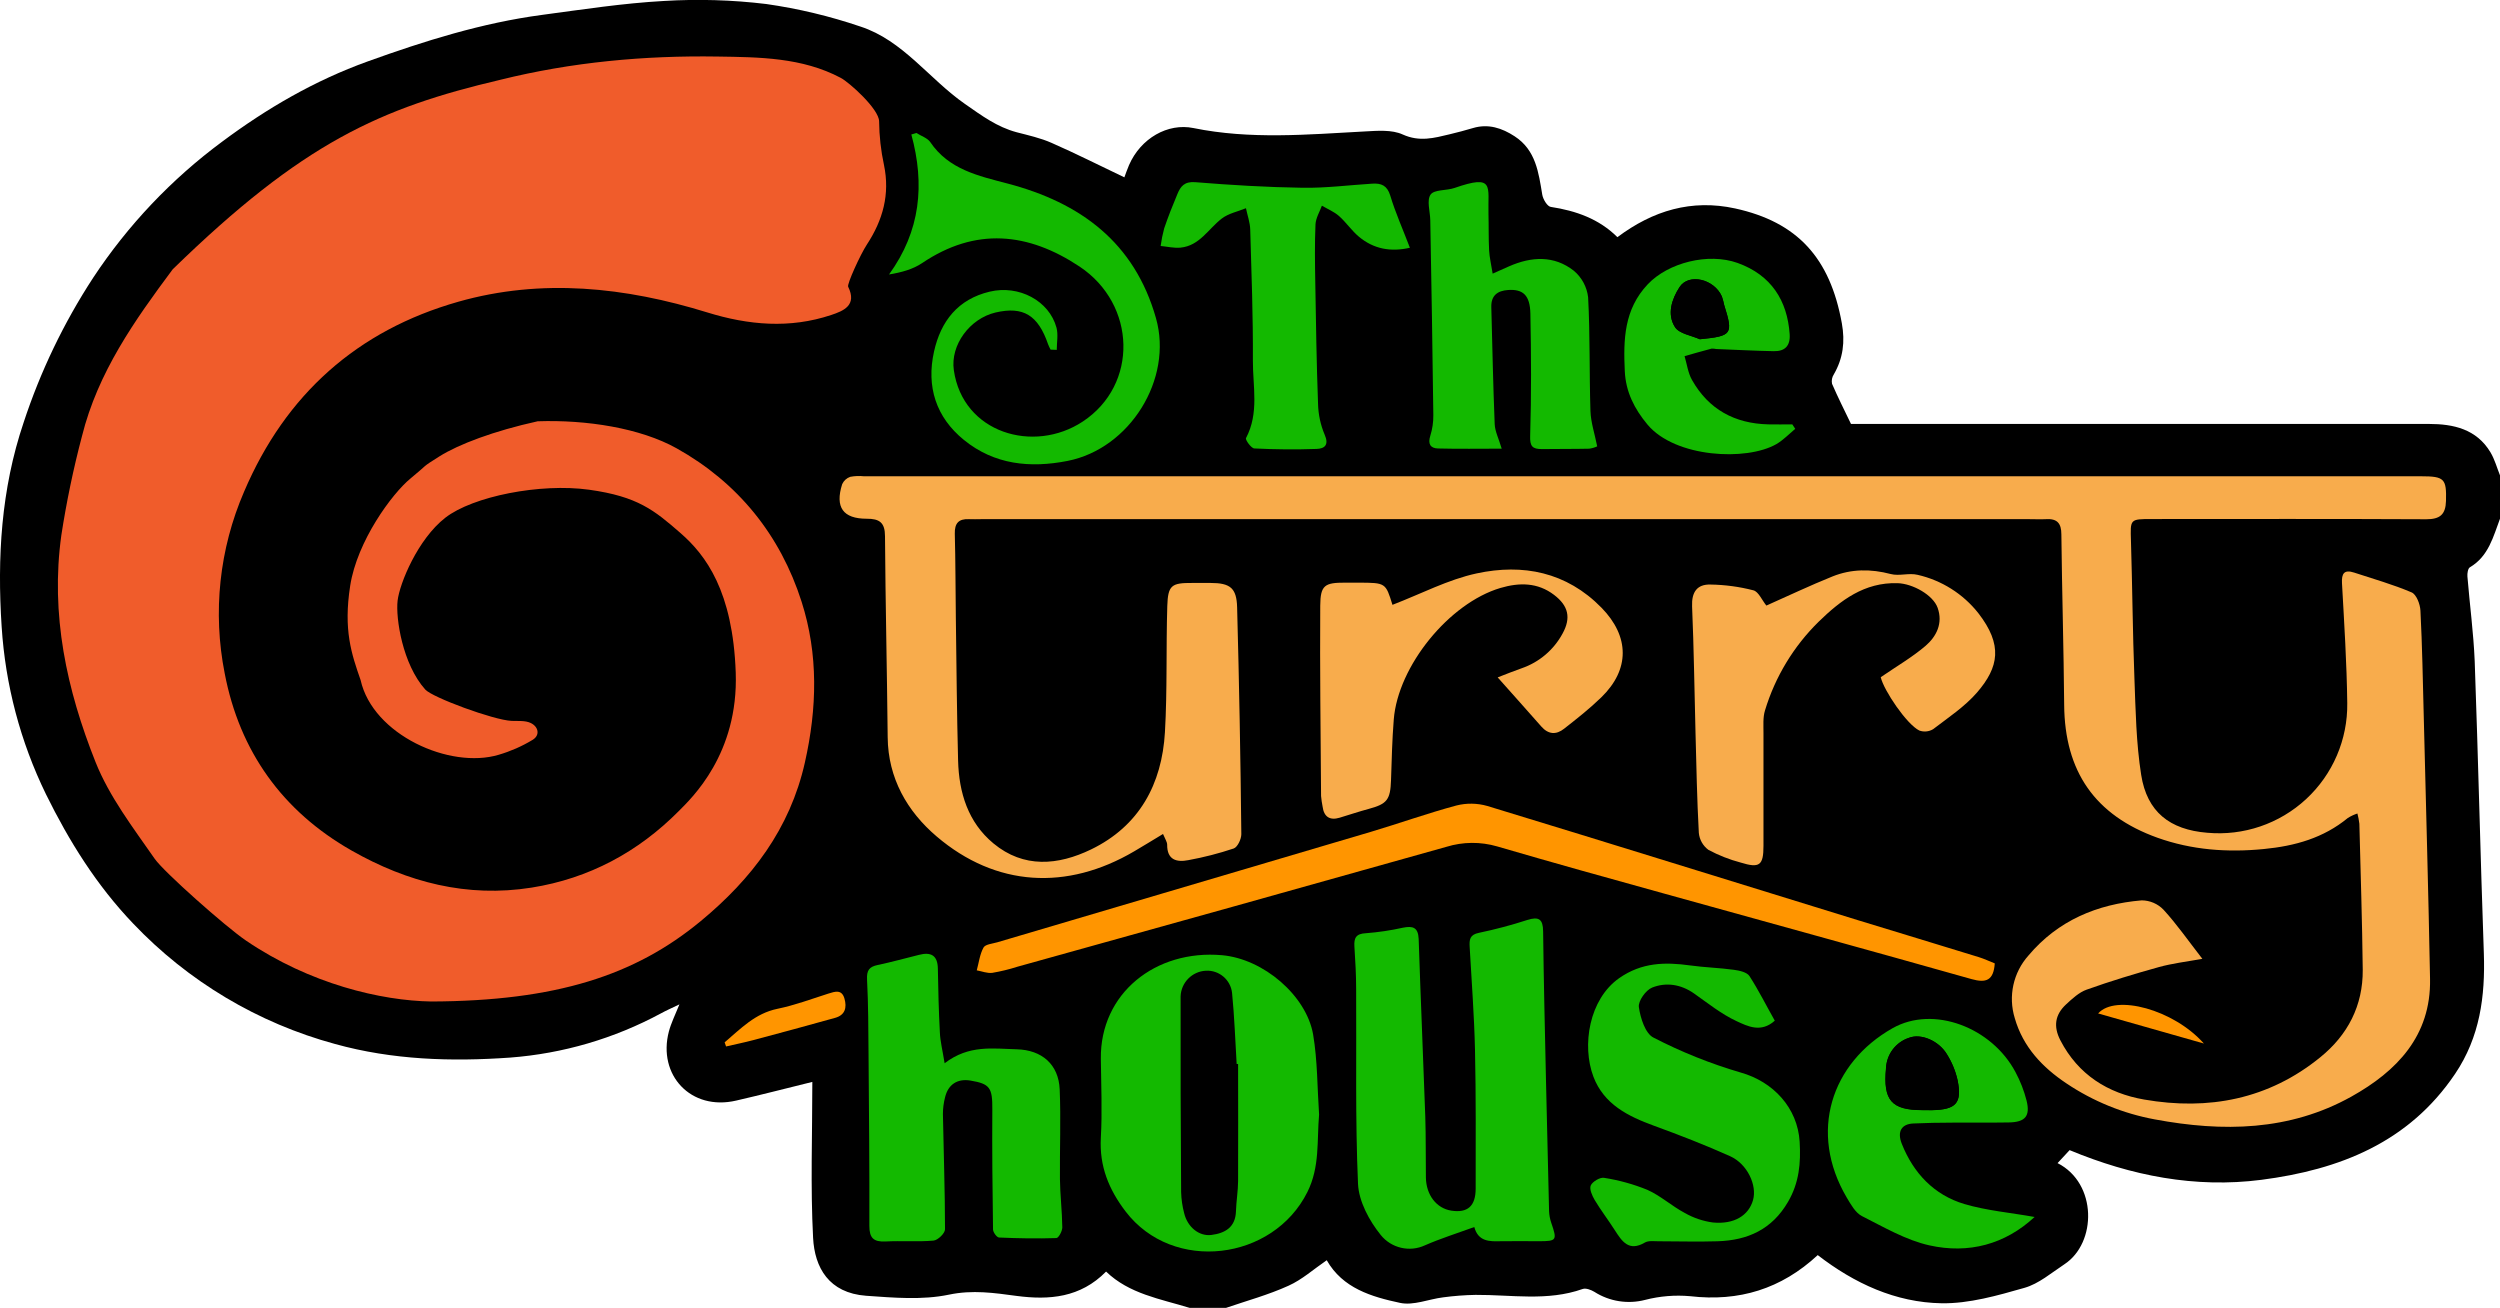
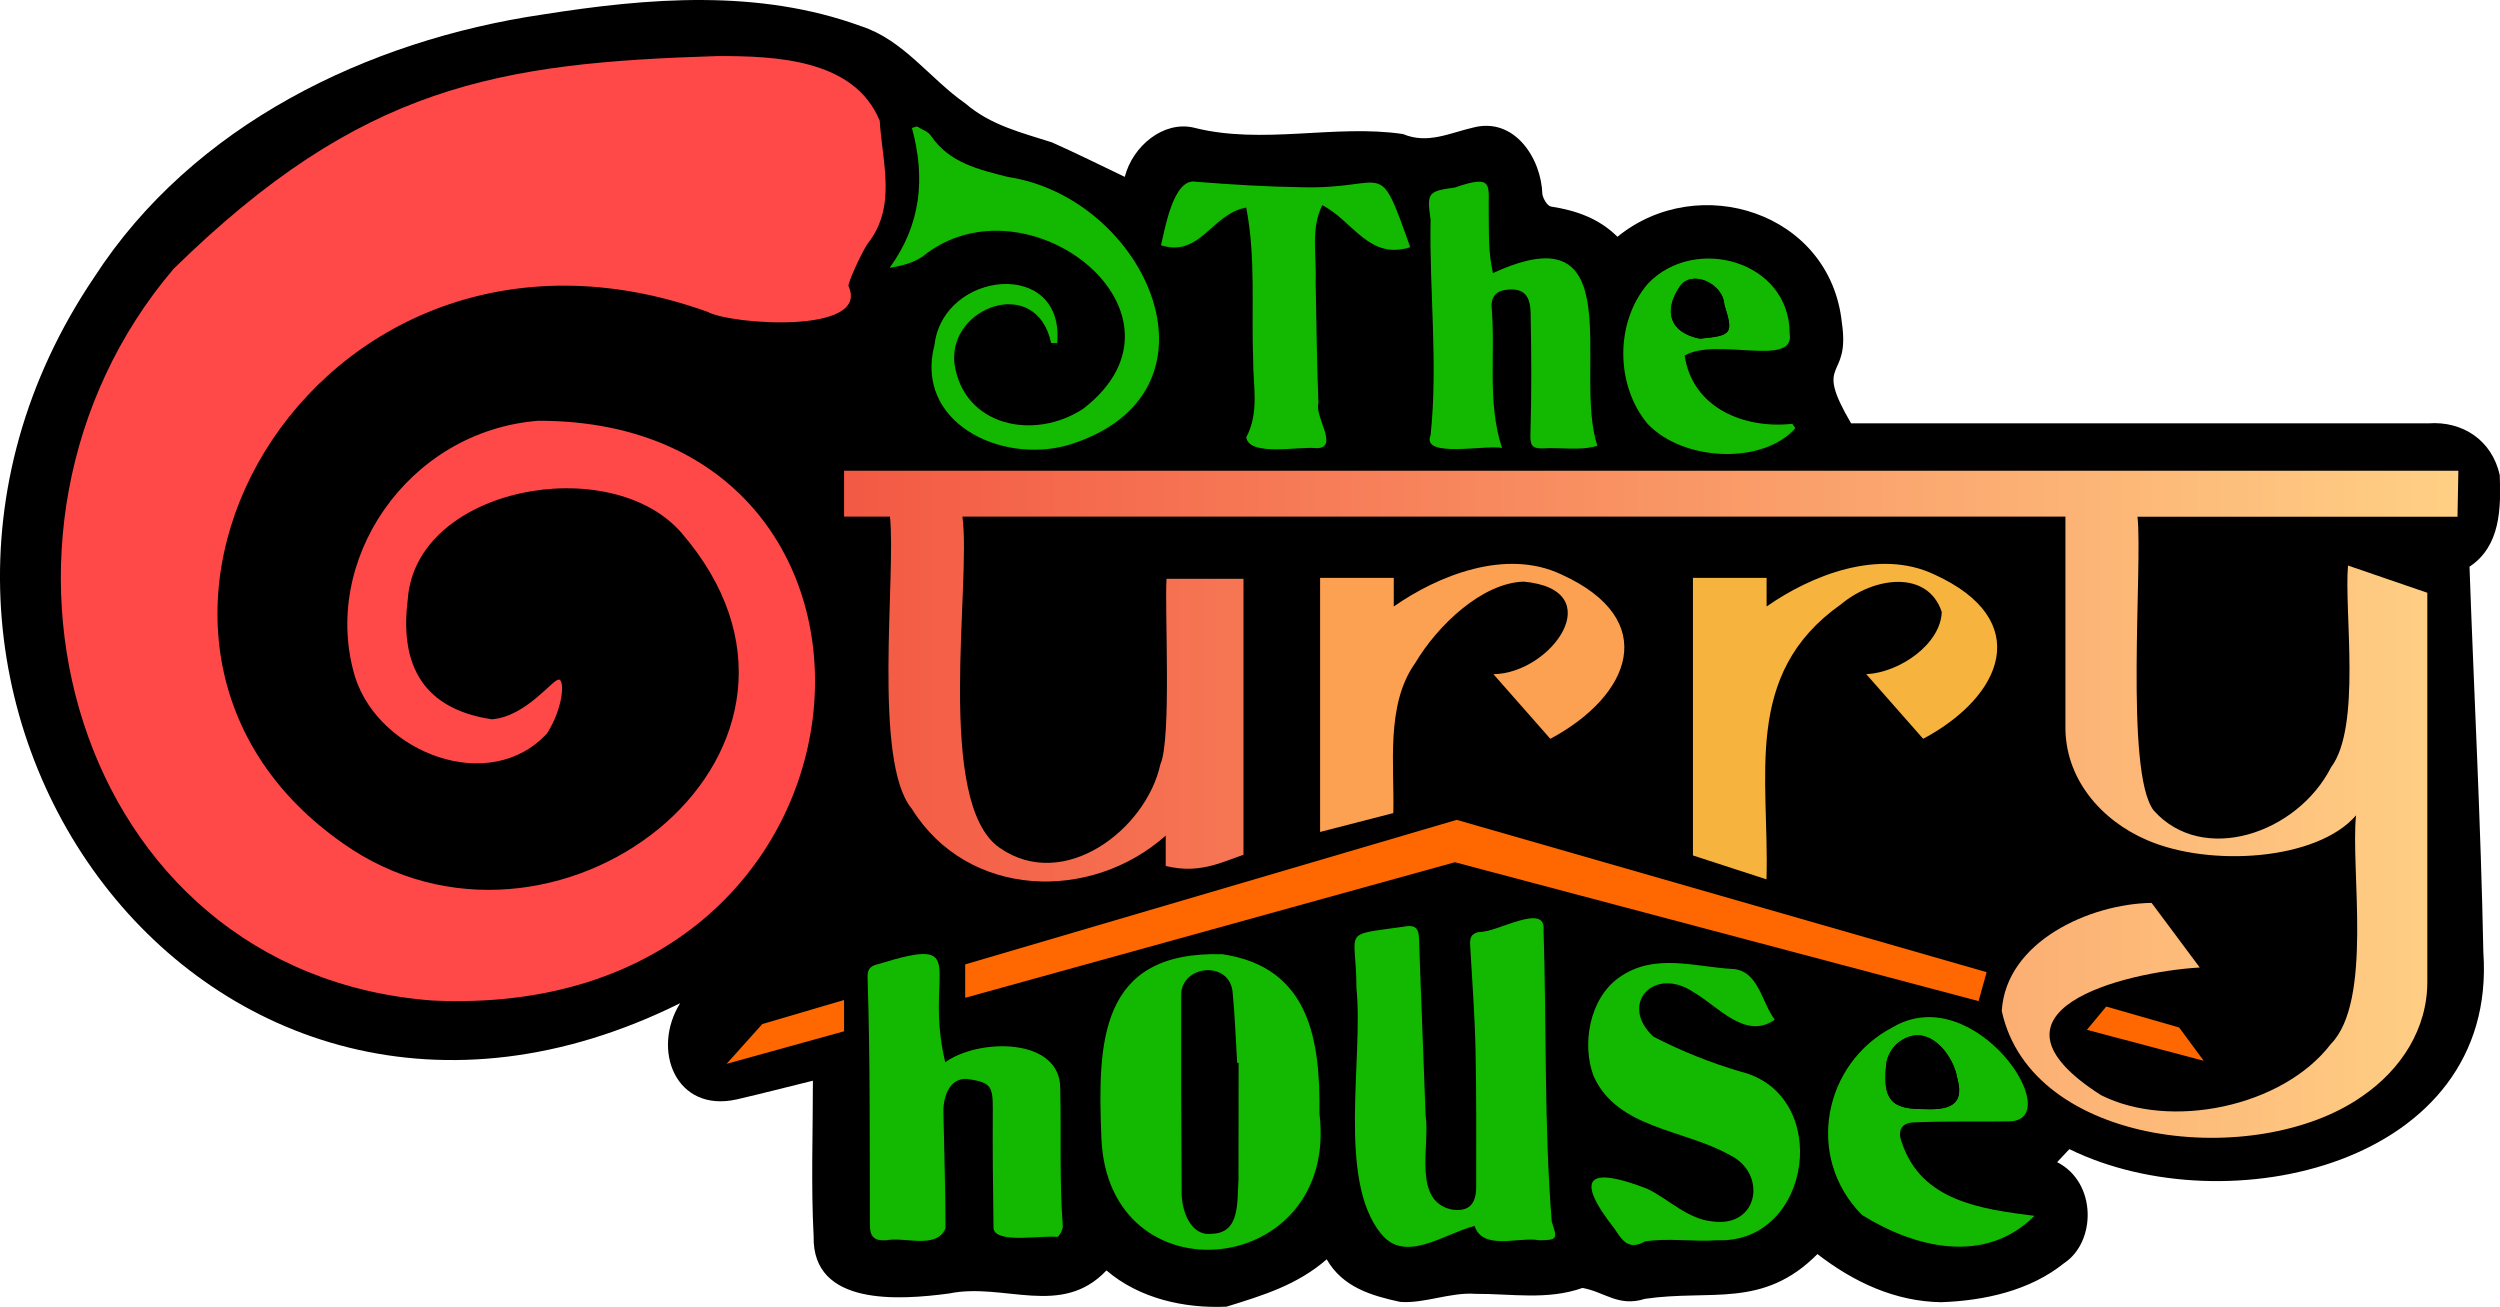
- <svg xmlns="http://www.w3.org/2000/svg" id="logo_curry_house-stroke_Image" data-name="logo curry house-stroke Image" viewBox="0 0 820.17 429.07">
-   <path d="M402,430H390c-9.62-2.95-19.8-4.57-27.38-11.9-8.43,8.59-18.66,9.39-29.27,8-7.45-1-14.49-2.06-22.31-.42-8.7,1.82-18.1,1-27.13.36-12.27-.9-16.91-9.28-17.41-19-.88-16.82-.25-33.72-.25-51.16-8.94,2.21-16.93,4.27-25,6.13-14.85,3.45-25.8-8.39-22.07-22.65.72-2.73,2-5.31,3.47-8.92-2.64,1.27-4.43,2.05-6.15,3a123.93,123.93,0,0,1-49.38,14.46c-19.25,1.37-38.55.78-57.42-4.45a143.16,143.16,0,0,1-66.28-39.54c-12-12.55-21-27-28.59-42.41a146.64,146.64,0,0,1-14.54-55c-1.48-22.56-.19-45,7.19-66.89A202.59,202.59,0,0,1,30.32,92.05,176.49,176.49,0,0,1,72.6,47.44c14.76-11,30.4-20.08,47.76-26.34C139,14.38,157.84,8.46,177.55,5.83,190.84,4.05,204.14,2,217.5,1.26a185.42,185.42,0,0,1,33.65,1A171,171,0,0,1,282,9.64c14,4.54,22.58,17.23,34.29,25.38,5.51,3.84,10.53,7.58,17,9.31,3.85,1,7.82,1.88,11.44,3.48,8,3.51,15.79,7.45,23.89,11.31.37-1,.88-2.5,1.52-4,3.84-8.83,12.74-13.89,21.13-12.17,18.63,3.81,37.37,2.13,56.12,1.12,4.2-.23,9-.65,12.57,1,5.48,2.48,10.27,1.15,15.35-.07,2.59-.61,5.16-1.31,7.71-2.06,5-1.48,9.48,0,13.64,2.72,6.95,4.52,7.85,11.87,9.06,19.16.26,1.52,1.66,3.86,2.81,4,8.26,1.27,15.8,3.92,21.84,9.93,11.68-8.75,24.33-12.53,38.61-9.43C589.41,73.8,600.13,85.53,604,107c1.09,6.06.42,11.47-2.62,16.74a4.14,4.14,0,0,0-.6,3.1c1.87,4.34,4,8.56,6.22,13.18h5.54q92,0,184,0c8.13,0,15.68,1.68,20.26,9.32,1.4,2.35,2.13,5.1,3.16,7.66v14c-2.26,6-3.76,12.42-9.93,16.06-.64.39-.88,2-.8,3,.76,9.26,2,18.49,2.39,27.75,1.15,32,1.87,63.92,3,95.87.48,14.11-1.28,27.46-9.42,39.54-15.22,22.59-38,31.47-63.54,34.78-21.77,2.81-42.69-1.33-62.94-9.74-1.31,1.4-2.62,2.82-3.95,4.26,13.06,6.63,12.9,26.2,2.24,33.19-4.25,2.8-8.38,6.39-13.1,7.73-8.87,2.53-18.14,5.21-27.2,5.06-15.06-.25-28.58-6.5-40.62-15.8-12,11.13-25.83,15.34-41.86,13.48a43.57,43.57,0,0,0-14.76,1.21,21.08,21.08,0,0,1-16.66-2.64c-1.1-.66-2.79-1.31-3.85-.93-11.54,4.09-23.38,1.86-35.11,1.93a93.09,93.09,0,0,0-10.67.81c-4.72.59-9.71,2.75-14.08,1.82-9.38-2-18.86-4.79-24.09-14-4.3,2.94-8.09,6.37-12.53,8.36C415.84,425.76,408.81,427.66,402,430Z" transform="translate(0.25 -0.94)" />
-   <path d="M141.21,329.5c-16.35-.27-39.76-5.7-60.78-20-6.75-4.6-26.92-22.51-29.92-26.81-7.09-10.19-14.89-20.38-19.42-31.75-9.45-23.72-14.85-48.38-11.21-74.45a315.35,315.35,0,0,1,6.75-32.41c5.22-21,17.28-38,29.77-54.78,42.7-41.61,68.17-52.94,107.48-62.18,23.47-5.82,47.29-8,71.25-7.63,13.62.21,27.76.26,40.45,7,2.78,1.47,12.56,10.21,12.58,14.28a71.06,71.06,0,0,0,1.6,14.31c2,9.62-.36,18.06-5.61,26.08C282,84.44,277.56,94.19,278,95c3,6.11-1.51,7.93-5.56,9.28-13.59,4.53-27.1,3.35-40.65-.84-26.89-8.31-54.33-11.28-81.68-3.51-33.11,9.41-56.65,30.35-70.29,62.33a100.75,100.75,0,0,0-6.35,59.61c4.89,25.55,18.95,45.22,41.67,58.13,18.27,10.38,37.83,15.5,59,12.14,18.88-3,35-11.71,48.31-25.13,4.21-4.24,19.61-18.73,18.67-45.42s-9.8-38.53-18.12-45.77c-8.57-7.46-14-12-30-14.22s-38.16,2.18-47.17,9.2S130.86,192.3,130.19,198s1.61,20.83,9.08,29.16c2.32,2.59,22.36,10,28.3,10.28,2.11.08,4.45-.17,6.25.67,2.56,1.19,3.22,4,.67,5.55a47,47,0,0,1-11.14,4.9c-16,4.8-41.28-6.56-45.29-24.49-3-8.62-5.69-16.42-3.42-31s13.69-30.17,19.8-35.17,3.22-3.31,9.49-7.25,17.81-8.32,32.21-11.5c16-.55,33.67,2.21,45.59,8.87,20.11,11.23,34,28.41,41,50.33,5.53,17.27,5.09,34.93,1.08,52.73-4.89,21.79-17.49,38.25-34.12,52C208.07,321,182.07,329.34,141.21,329.5Z" transform="translate(0.25 -0.94)" style="fill:#f05c2b" />
-   <path d="M381.3,274.54c-3.48,2.1-6.43,3.92-9.42,5.67-22.08,13-45.4,11.72-64.85-4.86-9.64-8.22-15.93-19.06-16.06-32.55-.22-22-.73-44-.88-65.94,0-4.49-1.82-5.76-6-5.74-7.79,0-10.45-3.78-8.05-11.34a4.52,4.52,0,0,1,2.65-2.41,15.42,15.42,0,0,1,4.47-.18H794c7.73,0,8.39.82,8.2,8.1-.12,4.49-2,6-6.47,6-30-.15-60-.08-90-.07-7.27,0-7.1,0-6.88,7.2.46,15,.56,30,1.13,44.93.4,10.62.57,21.33,2.22,31.79,1.91,12.15,9.37,18,21.67,19a42.12,42.12,0,0,0,45.94-42.52c-.16-13.12-1-26.24-1.73-39.36-.16-3.13.67-4.56,4-3.47,6.32,2.09,12.76,3.89,18.85,6.5,1.57.67,2.79,3.86,2.89,6,.58,11.47.79,23,1.08,34.45.71,28.79,1.53,57.58,2.07,86.38.34,18.68-10.93,30.27-25.79,38.57-20.29,11.33-42.2,11.65-64.54,7.48a77.16,77.16,0,0,1-28.91-11.77c-7.93-5.28-14.3-12-17-21.44a21.39,21.39,0,0,1,4.52-20.58c9.65-11.45,22.51-16.82,37.12-18.06a10,10,0,0,1,7.16,3.07c4.32,4.71,8,10,12.74,16.11-5.63,1-10,1.53-14.23,2.7-8,2.22-15.91,4.62-23.7,7.4-2.54.9-4.78,3-6.82,4.89-3.58,3.34-4.18,7.19-1.83,11.74,5.84,11.29,15.58,17.37,27.51,19.44,21.1,3.66,40.82-.08,57.78-13.89,9-7.3,14-16.92,13.91-28.67-.18-16-.7-31.95-1.11-47.92a24.15,24.15,0,0,0-.64-3.37,14.55,14.55,0,0,0-3.15,1.48c-8,6.57-17.28,9.18-27.56,10.18-12,1.18-23.6.31-34.87-3.7C687,268.4,677.11,254,676.94,232.2c-.16-18.65-.72-37.29-.92-55.94,0-3.65-1.39-5.22-5-5-1.83.09-3.67,0-5.5,0H321.63c-1.33,0-2.67.07-4,0-3.38-.15-4.73,1.34-4.64,4.79.24,9.16.22,18.32.34,27.49.21,15.65.33,31.3.74,46.95.28,10.49,3.25,20.22,11.59,27.14,9.95,8.25,21.23,7.19,32,2,15.86-7.67,23.29-21.44,24.27-38.52.79-13.75.35-27.58.77-41.37.22-6.82,1.4-7.59,8.19-7.55l6,0c6.42,0,8.56,1.63,8.72,8q1,37.2,1.38,74.42c0,1.61-1.24,4.25-2.5,4.69a108.41,108.41,0,0,1-14.89,3.83c-3.86.76-7-.09-6.94-5.11C382.63,277.12,382,276.2,381.3,274.54Z" transform="translate(0.25 -0.94)" style="fill:#f8ac4c" />
-   <path d="M483.42,403.49c-6,2.18-11.19,3.81-16.19,6a12.1,12.1,0,0,1-14.51-3.4c-3.76-4.65-7.19-11-7.45-16.78-.93-21.26-.47-42.58-.61-63.88,0-4.65-.27-9.3-.57-13.94-.18-2.82.5-4.24,3.76-4.39A85.54,85.54,0,0,0,460,305.29c3.23-.64,5-.16,5.17,3.7.64,19.44,1.49,38.87,2.17,58.31.22,6.64.11,13.29.2,19.93.08,5.74,3.47,10.13,8.33,10.88,5.34.82,8-1.44,8-7.25,0-15.16.12-30.32-.22-45.47-.26-11.28-1.11-22.54-1.75-33.81-.13-2.36,0-4,3.05-4.61a153.46,153.46,0,0,0,15.88-4.22c3.76-1.19,5.13-.28,5.17,3.76.19,16.46.59,32.91.95,49.36q.47,21.21,1,42.41a13.45,13.45,0,0,0,.73,3.86c1.95,5.68,1.79,6-4,6-4.17,0-8.33-.06-12.49,0C488.42,408.26,484.71,408.3,483.42,403.49Z" transform="translate(0.25 -0.94)" style="fill:#13b900" />
-   <path d="M432.5,366.6c-.75,8.59.3,17.13-3.83,25.4-11.28,22.62-44.12,26.65-59.61,6.43-5.5-7.18-8.69-14.89-8.16-24.23.49-8.62.09-17.29,0-25.95-.23-21.42,17.92-35.85,39.75-33.94,13.62,1.2,27.67,13.25,29.89,26C432,348.92,431.9,357.82,432.5,366.6ZM405.93,350l-.47,0c-.47-7.77-.74-15.57-1.51-23.32a8.2,8.2,0,0,0-8.59-7.28,8.74,8.74,0,0,0-8.29,8.4q-.06,32.13.17,64.26a30.52,30.52,0,0,0,1,6.9c1.08,4.52,4.88,7.65,8.93,7.13,4.47-.57,7.9-2.49,8.06-7.78.1-3.31.68-6.61.7-9.92C406,375.56,405.93,362.77,405.93,350Z" transform="translate(0.25 -0.94)" style="fill:#13b900" />
-   <path d="M309.65,349.76c8-6.15,15.92-4.77,23.63-4.58,8.31.2,13.78,5,14.12,13.16.42,9.77,0,19.58.08,29.36.07,5.31.71,10.6.78,15.91,0,1.21-1.22,3.48-1.94,3.5-6.26.21-12.53.1-18.79-.18-.75,0-2-1.73-2-2.66-.19-13.13-.32-26.26-.23-39.39.05-7.06-.75-8.37-7.17-9.44-4.28-.71-7.35,1.26-8.35,5.55a22,22,0,0,0-.69,5.39c.23,12.62.68,25.24.69,37.86,0,1.3-2.36,3.58-3.77,3.7-5.22.46-10.51,0-15.76.29-3.85.18-5.3-1.1-5.29-5.11.06-18.8-.12-37.61-.27-56.42-.06-8.14-.07-16.29-.49-24.42-.15-3,.71-4.18,3.51-4.76,4.54-.95,9-2.2,13.53-3.32,3.85-1,6.12.09,6.19,4.5.11,7,.29,14,.66,20.94C308.21,342.53,308.94,345.39,309.65,349.76Z" transform="translate(0.25 -0.94)" style="fill:#13b900" />
-   <path d="M654.17,317c-.4,5.61-2.82,6.5-7.62,5.15-33.76-9.54-67.6-18.8-101.4-28.21-18.1-5-36.2-10.05-54.23-15.32a29,29,0,0,0-16.63.13q-70.37,19.8-140.79,39.35a59.37,59.37,0,0,1-8.22,2c-1.63.21-3.39-.51-5.09-.82.69-2.52,1-5.27,2.22-7.48.61-1.09,2.95-1.26,4.55-1.73Q388.19,292,449.42,273.86c9.4-2.8,18.66-6.12,28.12-8.66a19.49,19.49,0,0,1,10.17.16c40.57,12.35,81.06,25,121.59,37.47,13.18,4.07,26.4,8,39.59,12.1C650.74,315.5,652.51,316.35,654.17,317Z" transform="translate(0.25 -0.94)" style="fill:#ff9500" />
-   <path d="M579.24,199.61c7.18-3.19,14.35-6.6,21.7-9.56,6.18-2.48,12.55-2.51,19.09-.79,2.76.74,6-.43,8.81.26a35.44,35.44,0,0,1,19.91,12.54c8.15,10.5,6.73,17.76-.34,26-4.06,4.7-9.47,8.28-14.47,12.1a5.24,5.24,0,0,1-4.53.44c-4.11-2-11.66-13.16-12.65-17.49,5.08-3.5,10.22-6.47,14.66-10.25,3.63-3.1,5.82-7.46,4-12.53-1.48-4.17-8.13-7.92-13.15-8.07-10.87-.33-18.69,5.64-25.86,12.63A68.65,68.65,0,0,0,578.79,234c-.72,2.31-.49,4.95-.5,7.43,0,12.33,0,24.65,0,37,0,6.42-1.27,7.41-7.47,5.49a48.62,48.62,0,0,1-10.61-4.18,7.85,7.85,0,0,1-3.13-5.57c-.6-11-.8-21.94-1.09-32.91-.36-13.8-.53-27.61-1.12-41.4-.19-4.69,1.65-7.26,6-7.15A59.94,59.94,0,0,1,575,194.61C576.68,195.07,577.79,197.83,579.24,199.61Z" transform="translate(0.25 -0.94)" style="fill:#f8ac4c" />
-   <path d="M582,335.79c-4.52,4.08-8.94,1.82-12.51.17-5-2.32-9.44-5.9-14-9.11-4.3-3-9.14-3.74-13.72-1.92-2.09.83-4.65,4.44-4.36,6.42.52,3.6,2.11,8.67,4.81,10a160.57,160.57,0,0,0,28.55,11.44c10.72,3,18.73,11.59,19.39,22.76.41,6.94-.15,13.39-3.81,19.67-5.27,9.07-13.24,12.63-23.11,12.94-6.47.21-13,0-19.44,0-1.49,0-3.26-.26-4.42.42-5.24,3.08-7.5-.36-9.87-4.06-2.13-3.34-4.56-6.5-6.59-9.89-.85-1.43-1.82-3.62-1.28-4.81s3-2.72,4.35-2.47a63.82,63.82,0,0,1,14.21,3.94c4.35,1.94,8,5.32,12.28,7.59a25.52,25.52,0,0,0,9.22,3.12c7,.67,11.73-2.31,13.16-7.34,1.38-4.87-1.85-11.86-7.52-14.41-8.17-3.67-16.55-6.91-25-10s-16.4-7-19.84-16.08c-3.87-10.27-1.42-25.42,8.46-32.34,7.39-5.17,15.05-5.31,23.3-4.16,4.75.66,9.58.78,14.33,1.43,1.8.25,4.26.78,5.1,2.05C576.72,325.85,579.22,330.87,582,335.79Z" transform="translate(0.25 -0.94)" style="fill:#13b900" />
-   <path d="M456.57,199.37c9.4-3.61,18.24-8.3,27.65-10.32,15.15-3.26,29.46-.46,40.93,11.26,9.24,9.44,9.35,20.27-.07,29.41-3.8,3.7-8,7-12.19,10.28-2.58,2.06-5.17,1.92-7.48-.71-4.58-5.21-9.21-10.37-14.32-16.12,3-1.17,5.45-2.14,7.89-3a24.16,24.16,0,0,0,13.39-11.37c2.85-5.17,1.94-9.1-2.77-12.69C504.21,192,498.22,192,492,193.83c-16.85,5-33.6,25.6-35,43.15-.53,6.62-.68,13.27-.9,19.91-.22,6.43-1.28,7.8-7.33,9.43-3.21.86-6.36,1.94-9.55,2.89s-5.14-.27-5.57-3.67a32,32,0,0,1-.5-3.46c-.14-20.82-.41-41.64-.27-62.45.05-6.74,1.47-7.56,8.21-7.54h4.49C454.34,192.13,454.34,192.14,456.57,199.37Z" transform="translate(0.25 -0.94)" style="fill:#f8ac4c" />
-   <path d="M344.41,115.64a17.09,17.09,0,0,1-.81-1.74c-3.3-9.6-8.15-12.54-17.24-10.44-8.49,2-14.86,10.69-13.69,18.91,2.94,20.66,26.2,27.47,42.28,16.88,18.32-12.06,17.62-38.43-1-50.84-16.91-11.25-34.14-13-51.71-1.14-3,2-6.57,3-10.83,3.72,10.35-14.26,11.79-29.57,7.32-45.93l1.66-.5c1.54,1,3.61,1.63,4.55,3,6.08,9,15.81,11.08,25.27,13.57,24,6.29,41.75,19.34,48.78,44.2,5.66,20-8.58,42.8-29,46.82-12.32,2.42-24,1.25-34-6.87-9.18-7.46-12.38-17.49-9.82-29,2.23-10,7.86-17.18,18.27-19.66,9.59-2.29,19.52,3,21.91,11.81.61,2.27.09,4.85.09,7.29Z" transform="translate(0.25 -0.94)" style="fill:#13b900" />
-   <path d="M492.41,148.13c-7.36,0-14.15.12-20.93-.06-2.46-.07-3.35-1.51-2.5-4.15a21.75,21.75,0,0,0,1-6.81c-.25-21.3-.62-42.61-1-63.91-.05-2.88-1.23-6.52.1-8.42,1.2-1.71,5.2-1.26,7.83-2.17,13.31-4.62,10.91-.57,11.16,8.46.11,4,0,8,.21,12,.12,2.29.68,4.57,1.16,7.64,2-.9,3.71-1.66,5.42-2.41,7.33-3.21,14.73-3.62,21.2,1.45a13.38,13.38,0,0,1,4.7,8.71c.67,12.42.37,24.89.77,37.33.12,3.73,1.38,7.41,2.21,11.59a9.18,9.18,0,0,1-2.64.76c-5.16.12-10.32.05-15.49.13-3.14,0-4-.89-3.86-4.44.41-13.32.33-26.65.07-40-.12-6.07-2.44-8.08-7.3-7.75-3.51.24-5.62,1.81-5.52,5.61.35,12.81.59,25.62,1.11,38.41C490.22,142.51,491.44,144.84,492.41,148.13Z" transform="translate(0.25 -0.94)" style="fill:#13b900" />
-   <path d="M462.29,82.22c-6.27,1.44-11.86.43-16.71-3.61-2.4-2-4.2-4.73-6.56-6.81-1.61-1.42-3.71-2.27-5.6-3.38-.73,2-2,4.07-2.1,6.14-.28,6.31-.18,12.65-.07,19,.22,13.3.42,26.6.91,39.89a27.71,27.71,0,0,0,2.16,10.07c1.5,3.39,0,4.61-2.63,4.7-6.81.24-13.64.18-20.45-.16-1-.05-3-2.84-2.72-3.39,4.37-8.24,2.21-17,2.26-25.54.08-14.29-.45-28.59-.87-42.88-.07-2.35-.92-4.68-1.4-7-2.67,1.09-5.71,1.69-7.92,3.38-4.4,3.37-7.28,8.93-13.54,9.55-2.13.21-4.35-.34-6.53-.54a45.48,45.48,0,0,1,1.16-5.78C383,72,384.44,68.33,386,64.64c1.05-2.57,2.33-4.22,5.89-3.93,11.71.95,23.47,1.66,35.22,1.83,7.61.12,15.23-.87,22.85-1.35,2.91-.18,4.85.56,5.88,3.88C457.54,70.73,460,76.19,462.29,82.22Z" transform="translate(0.25 -0.94)" style="fill:#13b900" />
-   <path d="M667.23,400.19c-9.68,9-21.65,12.18-34.48,9.32-7.73-1.72-15-6-22.16-9.61-2.15-1.09-3.65-3.84-5-6.1-12.56-21.36-5.16-44.12,15.07-55.55,13.4-7.57,32.55-.27,40.33,14.46A41.22,41.22,0,0,1,664.6,362c1.27,5.12-.43,7.09-5.84,7.18-6.16.11-12.32,0-18.48.06-4.28,0-8.57.09-12.86.28-3.85.18-5.35,2.65-3.74,6.7,3.83,9.61,10.56,16.73,20.46,19.71C651.46,398.1,659.23,398.76,667.23,400.19Zm-36.72-35.05c1,0,2,0,3,0,7.94-.16,10-2.31,8.43-9.87a27.16,27.16,0,0,0-3.55-8.56c-2.61-4.31-8.43-6.85-12.39-5.3a11,11,0,0,0-7.53,10C617.52,361.85,620.19,365.17,630.51,365.14Z" transform="translate(0.25 -0.94)" style="fill:#13b900" />
-   <path d="M588.71,141.62c-2,1.68-3.9,3.67-6.15,5-9.82,5.67-33.24,4.49-42.33-6.4-4.31-5.17-7.12-10.72-7.44-17.53-.48-10.31-.26-20.23,7.53-28.48,6.73-7.11,19.85-10.44,29.49-7,11.1,4,16.29,12.39,17.07,23.32.27,3.89-1.56,5.69-5.2,5.62-6.31-.12-12.62-.46-18.93-.71a5.47,5.47,0,0,0-1.48-.13c-3,.78-5.92,1.64-8.87,2.47.78,2.62,1.12,5.49,2.44,7.81,5.45,9.66,14,14.3,25,14.57,2.63.07,5.27,0,7.9,0Zm-31.3-29.38c10.59-1.07,11-1.61,8-11.17a26.89,26.89,0,0,0-.77-2.87c-2.54-5.74-10.85-7.72-13.89-3.07-2.58,4-4.2,8.94-1.47,13.16C550.7,110.45,554.62,111,557.41,112.24Z" transform="translate(0.25 -0.94)" style="fill:#13b900" />
-   <path d="M237.48,342.9c5.24-4.45,10-9.5,17.31-11,5.68-1.17,11.18-3.22,16.74-5,2.19-.69,4.37-1.43,5.25,1.61s.19,5.43-3,6.34c-9,2.52-17.94,4.93-26.94,7.33-2.94.78-5.93,1.38-8.89,2.07Z" transform="translate(0.25 -0.94)" style="fill:#ff9500" />
-   <path d="M722.78,343.29l-34.7-9.87C693.76,327,712.84,332.1,722.78,343.29Z" transform="translate(0.25 -0.94)" style="fill:#ff9500" />
-   <path d="M405.93,350c0,12.79.05,25.58,0,38.36,0,3.31-.6,6.61-.7,9.92-.16,5.29-3.59,7.21-8.06,7.78-4.05.52-7.85-2.61-8.93-7.13a30.52,30.52,0,0,1-1-6.9q-.19-32.13-.17-64.26a8.74,8.74,0,0,1,8.29-8.4,8.2,8.2,0,0,1,8.59,7.28c.77,7.75,1,15.55,1.51,23.32Z" transform="translate(0.25 -0.94)" style="fill:none" />
-   <path d="M630.51,365.13c-10.32,0-13-3.28-12-13.7a11,11,0,0,1,7.53-10c4-1.55,9.78,1,12.39,5.3a27.16,27.16,0,0,1,3.55,8.56c1.52,7.56-.49,9.71-8.43,9.87C632.5,365.16,631.51,365.14,630.51,365.13Z" transform="translate(0.25 -0.94)" />
-   <path d="M557.41,112.24c-2.79-1.27-6.71-1.79-8.12-3.95-2.73-4.22-1.11-9.21,1.47-13.16,3-4.65,11.35-2.67,13.89,3.07a26.89,26.89,0,0,1,.77,2.87C568.4,110.63,568,111.17,557.41,112.24Z" transform="translate(0.25 -0.94)" />
+ <svg xmlns="http://www.w3.org/2000/svg" id="logo_curry_house-stroke_Image" data-name="logo curry house-stroke Image" viewBox="0 0 812.46 424.72">
+   <defs>
+     <linearGradient id="linear-gradient" x1="278.78" y1="264.63" x2="803.4" y2="264.63" gradientUnits="userSpaceOnUse">
+       <stop offset="0" stop-color="#f35944" />
+       <stop offset="1" stop-color="#ffd085" />
+     </linearGradient>
+   </defs>
+   <path d="M403.05,427.86c-13.72.61-28.29-2.62-39-11.78-14.63,15.48-33.3,3.84-51.06,7.48-16.32,2.19-44.54,4.19-44.1-18.5-.87-16.65-.24-33.38-.24-50.64-8.85,2.18-16.76,4.23-24.72,6.07-19.84,4.47-27.89-16.08-18.42-31.26C71.31,405.77-56.26,228.44,35.11,93.28c32-49.48,88.72-76.94,145.76-85.36,34.34-5.43,70.07-8.37,103.38,3.78,13.91,4.5,22.35,17.05,33.95,25.13,8.24,7.1,18.17,9.45,28.14,12.65C354.25,53,362,56.86,370,60.69c2.59-10.09,12.64-18.29,22.42-16,22.41,5.7,45.85-1.2,68,2.08,8,3.38,15.21-.36,22.83-2.11,13.4-3.48,22.12,10,22.47,21.67.25,1.5,1.64,3.82,2.78,4,8.18,1.26,15.65,3.88,21.62,9.83,26.28-21.45,69.16-8,72.93,27.94,2.84,19.26-9.52,11.31,3,32.69q93.76,0,187.61,0c11.15-.81,20.67,5.52,23.19,16.81.41,10.72.28,23.11-9.83,29.77,1.45,41.09,3.7,83.7,4.5,125.35,4.81,69.11-83.41,89-134.54,63.94L673,380.89c12.93,6.56,12.77,25.94,2.22,32.86-11.19,9-26,12.15-39.9,12.66-14.91-.24-28.3-6.44-40.21-15.64-17.76,17.86-34.59,11.4-56.06,14.54-8.55,2.76-13.16-2.28-20.3-3.54-11.43,4.05-23.15,1.85-34.76,1.92-8.12-.61-16.77,3.25-24.5,2.61-9.29-2-18.68-4.75-23.86-13.83C426.08,420.8,414.85,424.22,403.05,427.86Z" transform="translate(-4.47 -3.21)" />
+   <path d="M144.89,328.36C27.58,319.42-11.89,176,60.93,90.53c60.93-59.67,105.24-66.89,176.94-69.11,18.37,0,44.28.88,52.5,21.07.85,13.83,5.59,27.95-4,40-2.14,3.28-6.53,12.93-6.13,13.74,7.1,15.69-38.15,12.5-45.75,8.35C105.26,58.09,18.39,213.63,119,279.36c69.27,44.53,166.92-33.72,106.8-103.15-23.16-26.31-86.26-14.8-88.82,21.84-2.36,18.78,2.91,35.26,27.33,38.92,11.22-.85,20-13.37,21.87-12.9s1.21,9.42-3.94,17.49c-18.62,20.2-54.36,6.39-62.31-18.15-11.52-37.57,16.74-80.1,59.5-83.46C311,139.87,297.07,335.69,144.89,328.36Z" transform="translate(-4.47 -3.21)" style="fill:#ff4848" />
+   <path d="M483.69,401.61c-10.15,2.66-22.59,12.3-30.4,2.54-14.32-17.55-5.66-56.92-8-79.86,0-19.34-5.35-17,15.22-19.9,3.19-.63,5-.15,5.11,3.67.64,19.24,1.48,38.48,2.15,57.72,1.5,9.65-4.36,27.66,8.44,30.5,5.3.81,7.95-1.42,8-7.18,0-15,.11-30-.22-45-.25-11.16-1.1-22.31-1.73-33.47-.13-2.34,0-4,3-4.57,5.24.44,21.85-9.89,20.84-.45,1,31.51.15,63.34,2.67,94.68,1.93,5.62,1.77,5.91-4,6C498.24,405,486.36,409.83,483.69,401.61Z" transform="translate(-4.47 -3.21)" style="fill:#13b900" />
+   <path d="M433.27,365.09c6.5,53.62-69.14,61.4-70.88,7.53-1.19-30.62-.77-60.48,39.34-59.3C430.21,317.54,433.55,341.34,433.27,365.09ZM407,348.63l-.47,0c-.47-7.7-.73-15.42-1.49-23.09-1.07-10.31-16.77-8.74-16.71,1.11-.05,21.21,0,42.41.16,63.62-.2,6,2.75,14.85,9.8,13.89,9.37-.17,8.15-10.64,8.67-17.52C407,374,407,361.29,407,348.63Z" transform="translate(-4.47 -3.21)" style="fill:#13b900" />
+   <path d="M311.65,348.42c10.92-7.85,37.42-8.12,37.38,8.49.37,14.93-.3,29.9.84,44.82,0,1.2-1.2,3.44-1.91,3.47-4.4-.68-20,2.39-20.61-2.82-.2-13-.32-26-.23-39,0-7-.75-8.28-7.11-9.34-6.68-1.48-9.14,5.33-8.94,10.83.22,12.5.67,25,.68,37.49-2.89,7-13.36,2.67-19.34,3.94-3.81.18-5.24-1.09-5.23-5.05-.11-26.67.11-53.38-.75-80-.15-2.94.7-4.14,3.47-4.72C320.89,306.93,304.49,318.63,311.65,348.42Z" transform="translate(-4.47 -3.21)" style="fill:#13b900" />
+   <path d="M581.23,334.59c-9.48,6.75-18.54-4.44-26.26-8.85-12.89-8.84-24.62,3.83-13.13,14.39a159.6,159.6,0,0,0,28.26,11.33c30,7.36,23.27,55.92-7.45,54.81-7.75.59-16-.83-23.62.39-5.2,3-7.43-.35-9.77-4-13.59-17.3-8.23-20.39,10.57-13.1,7,3.39,13.12,9.89,21.29,10.61,15,2,17.67-15.66,5.58-21.54-14.71-8.44-36.76-8.51-44.36-25.79-3.83-10.16-1.41-25.16,8.38-32,11.46-8.12,24.59-3.34,37.25-2.7C576,319,577,329,581.23,334.59Z" transform="translate(-4.47 -3.21)" style="fill:#13b900" />
+   <path d="M346.06,114.66c-4.73-22.23-33.47-11.79-31.42,6.66,2.91,20.46,25.94,25.21,41.86,14.73C396.62,105.12,338,59.2,304.3,86.57c-2.93,2-6.5,3-10.71,3.68,10.24-14.11,11.67-29.26,7.24-45.46l1.64-.5c1.53,1,3.58,1.61,4.51,3,6,8.92,15.65,11,25,13.43,45.27,6.76,73.77,70.63,19.56,87.15-22.09,6.24-49.93-7.55-43.37-32.59,2.89-24.28,42.41-28.19,39.86-.56Z" transform="translate(-4.47 -3.21)" style="fill:#13b900" />
+   <path d="M492.59,148.8c-4.9-1.15-26.43,3.46-23.2-4.16,2.45-23.07-.42-46.76,0-70-1.19-8.73-1-9.29,7.85-10.48,13.17-4.58,10.8-.56,11.05,8.37.1,6.88-.2,12.4,1.36,19.44,45.45-21,25.88,32.27,33.95,56.1-5.56,1.77-12.11.41-17.95.88-3.11,0-3.93-.88-3.82-4.39.41-13.18.33-26.39.07-39.58-.12-6-2.42-8-7.23-7.66-3.47.23-5.56,1.79-5.46,5.55C490.57,118.37,487.69,133.73,492.59,148.8Z" transform="translate(-4.47 -3.21)" style="fill:#13b900" />
+   <path d="M462.77,83.55c-13.42,4.29-18.61-8.58-28.58-13.66-3.86,7.72-1.8,16.54-2.16,24.86.23,13.16.42,26.33.9,39.49-1.28,4.43,6.74,14.42-.45,14.63-5.29-.75-22,2.89-23-3.52,4.33-8.16,2.19-16.86,2.24-25.29-.61-16.41.92-33.25-2.25-49.39-11.29,2-14.82,16.28-27.7,12.25,1.29-5.26,4-21.8,11.19-20.66,11.61.94,23.25,1.64,34.88,1.81C456,64.73,452.1,53.52,462.77,83.55Z" transform="translate(-4.47 -3.21)" style="fill:#13b900" />
+   <path d="M665.65,398.34c-16,16-38.76,10.52-56.07-.29-18.68-18.88-12.44-49.37,10-61,26.7-15.8,57.24,30.43,37.7,30.6-10.34.15-20.69-.14-31,.33-3.82.18-5.3,2.63-3.71,6.63C628.88,393.51,648.19,396.15,665.65,398.34Zm-36.35-34.7c7.83.33,13.79-.75,11.31-9.76-1.1-7.21-8.11-16.48-15.78-13.73a10.91,10.91,0,0,0-7.46,9.92C616.44,360.39,619.08,363.67,629.3,363.64Z" transform="translate(-4.47 -3.21)" style="fill:#13b900" />
+   <path d="M587.92,142.36c-10.3,11.81-36.24,11-48-1.41C529.5,128.51,529.24,108,540,95.41c15.2-16,46.09-7.43,46.08,16.18,1.92,11.27-23.89,1.09-34.13,7.18,2.55,17.06,19.37,23.89,35,22.17Zm-31-29.09c10.49-1,10.88-1.59,7.93-11-.44-7.09-10.78-11.54-14.51-5.88C545,104.23,547,111.34,556.93,113.27Z" transform="translate(-4.47 -3.21)" style="fill:#13b900" />
+   <path d="M407,348.63c0,12.66,0,25.33,0,38-.52,6.87.7,17.36-8.67,17.52-7.05.94-10-7.87-9.8-13.9-.12-21.2-.21-42.4-.16-63.61-.06-9.81,15.64-11.45,16.71-1.11.76,7.67,1,15.39,1.49,23.09Z" transform="translate(-4.47 -3.21)" style="fill:none" />
+   <path d="M629.3,363.64c-10.22,0-12.86-3.25-11.93-13.57a10.91,10.91,0,0,1,7.46-9.92c7.68-2.74,14.68,6.52,15.78,13.73C643.08,362.88,637.13,364,629.3,363.64Z" transform="translate(-4.47 -3.21)" />
+   <path d="M556.93,113.27c-9.9-1.93-11.89-9-6.58-16.93,3.73-5.66,14.07-1.21,14.51,5.88C567.81,111.68,567.42,112.22,556.93,113.27Z" transform="translate(-4.47 -3.21)" />
+   <path d="M511.91,189.9c-18.12-8.59-40.19.41-54.49,10.41V191H433.48v82.58l23.79-6.13c.43-15.15-2.58-35.14,7.09-48.72,7.36-12.41,21.84-26.11,35.31-26.5,28.22,2.65,9.14,29.81-9.86,30.08l18.49,21C534.46,229.32,544.32,204.65,511.91,189.9Z" transform="translate(-4.47 -3.21)" style="fill:#fca052" />
+   <path d="M633.08,189.9c-18.12-8.59-40.19.41-54.49,10.41V191H554.65v90.22l23.9,7.77c1-33.17-8-66.68,24.17-89.36,11-9.18,28.27-11.15,32.79,2.46-.34,10.38-13.58,19.67-24.53,20.22l18.49,21C655.63,229.32,665.49,204.65,633.08,189.9Z" transform="translate(-4.47 -3.21)" style="fill:#f6b33e" />
+   <path d="M803.4,156.19H278.78V171.1h14.91c2.05,18.64-5.71,79.56,7.09,94.94,18.19,29.21,58.09,30.45,82.53,8.73v9.86c10.49,2.59,17.43-.86,25.27-3.64V191.32h-25c-.68,9.28,1.69,52-2,60.26-4.59,21.13-31.32,41.75-52.26,27.14-21.15-14.65-9.12-86.18-12.08-107.62H675.7v68.09c-.22,16.82,11.34,30.5,26.44,37,20.38,8.9,55.32,6.71,68-8-1.81,17.58,5.56,60.35-8.2,74.33-15.68,20.5-52.26,27.94-74.7,16.58-42.83-27.36,7.33-40,32.11-41.47l-15.65-21c-20.16.33-47.33,12.59-48.69,35.13,9.63,44.38,82.89,51.77,117.1,27.74,12.66-8.66,21.34-22,21.2-37.57V195.85L767.53,187c-1.28,15,4.41,52.35-5.49,65.55-11,21.63-41.78,31.94-57.69,14-9.45-12.5-3.5-79.61-5.23-95.42h104Z" transform="translate(-4.47 -3.21)" style="fill:url(#linear-gradient)" />
+   <g id="Layer_2" data-name="Layer 2">
+     <polygon points="678.21 334.68 716.17 344.74 708.19 333.92 684.49 327.11 678.21 334.68" style="fill:#ff6700" />
+     <polygon points="274.31 324.98 247.73 332.8 236.14 345.72 274.31 335.15 274.31 324.98" style="fill:#ff6700" />
+     <polygon points="645.62 315.94 473.39 266.44 313.67 313.41 313.67 324.26 472.81 280.21 643.01 325.34 645.62 315.94" style="fill:#ff6700" />
+   </g>
</svg>
